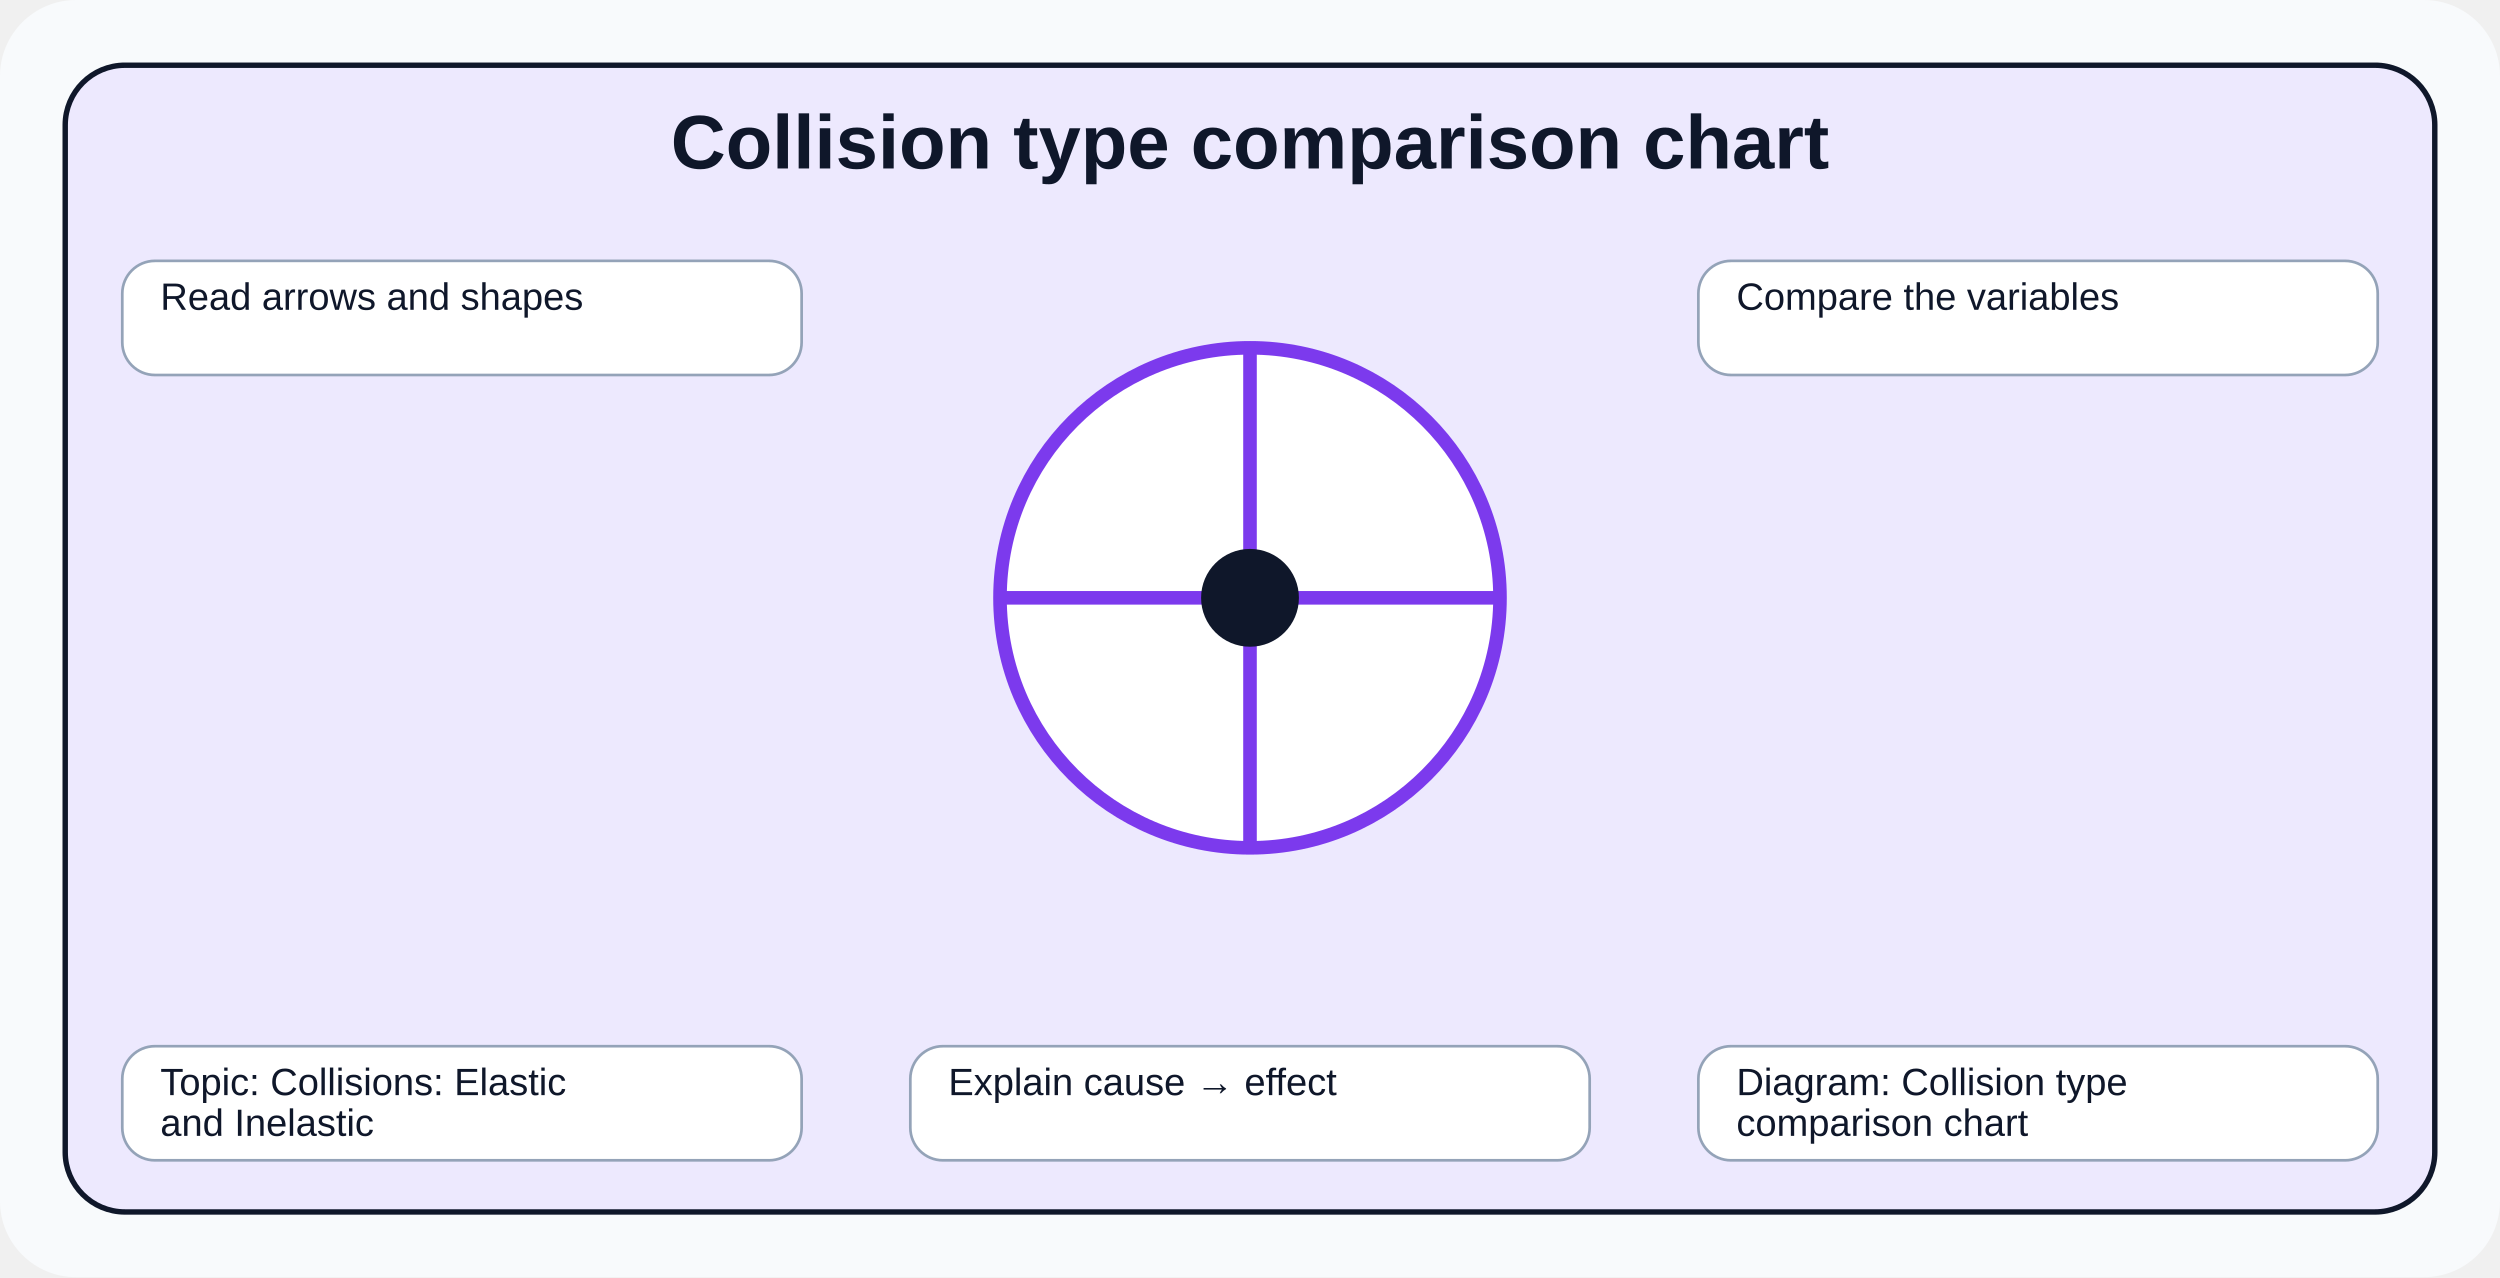
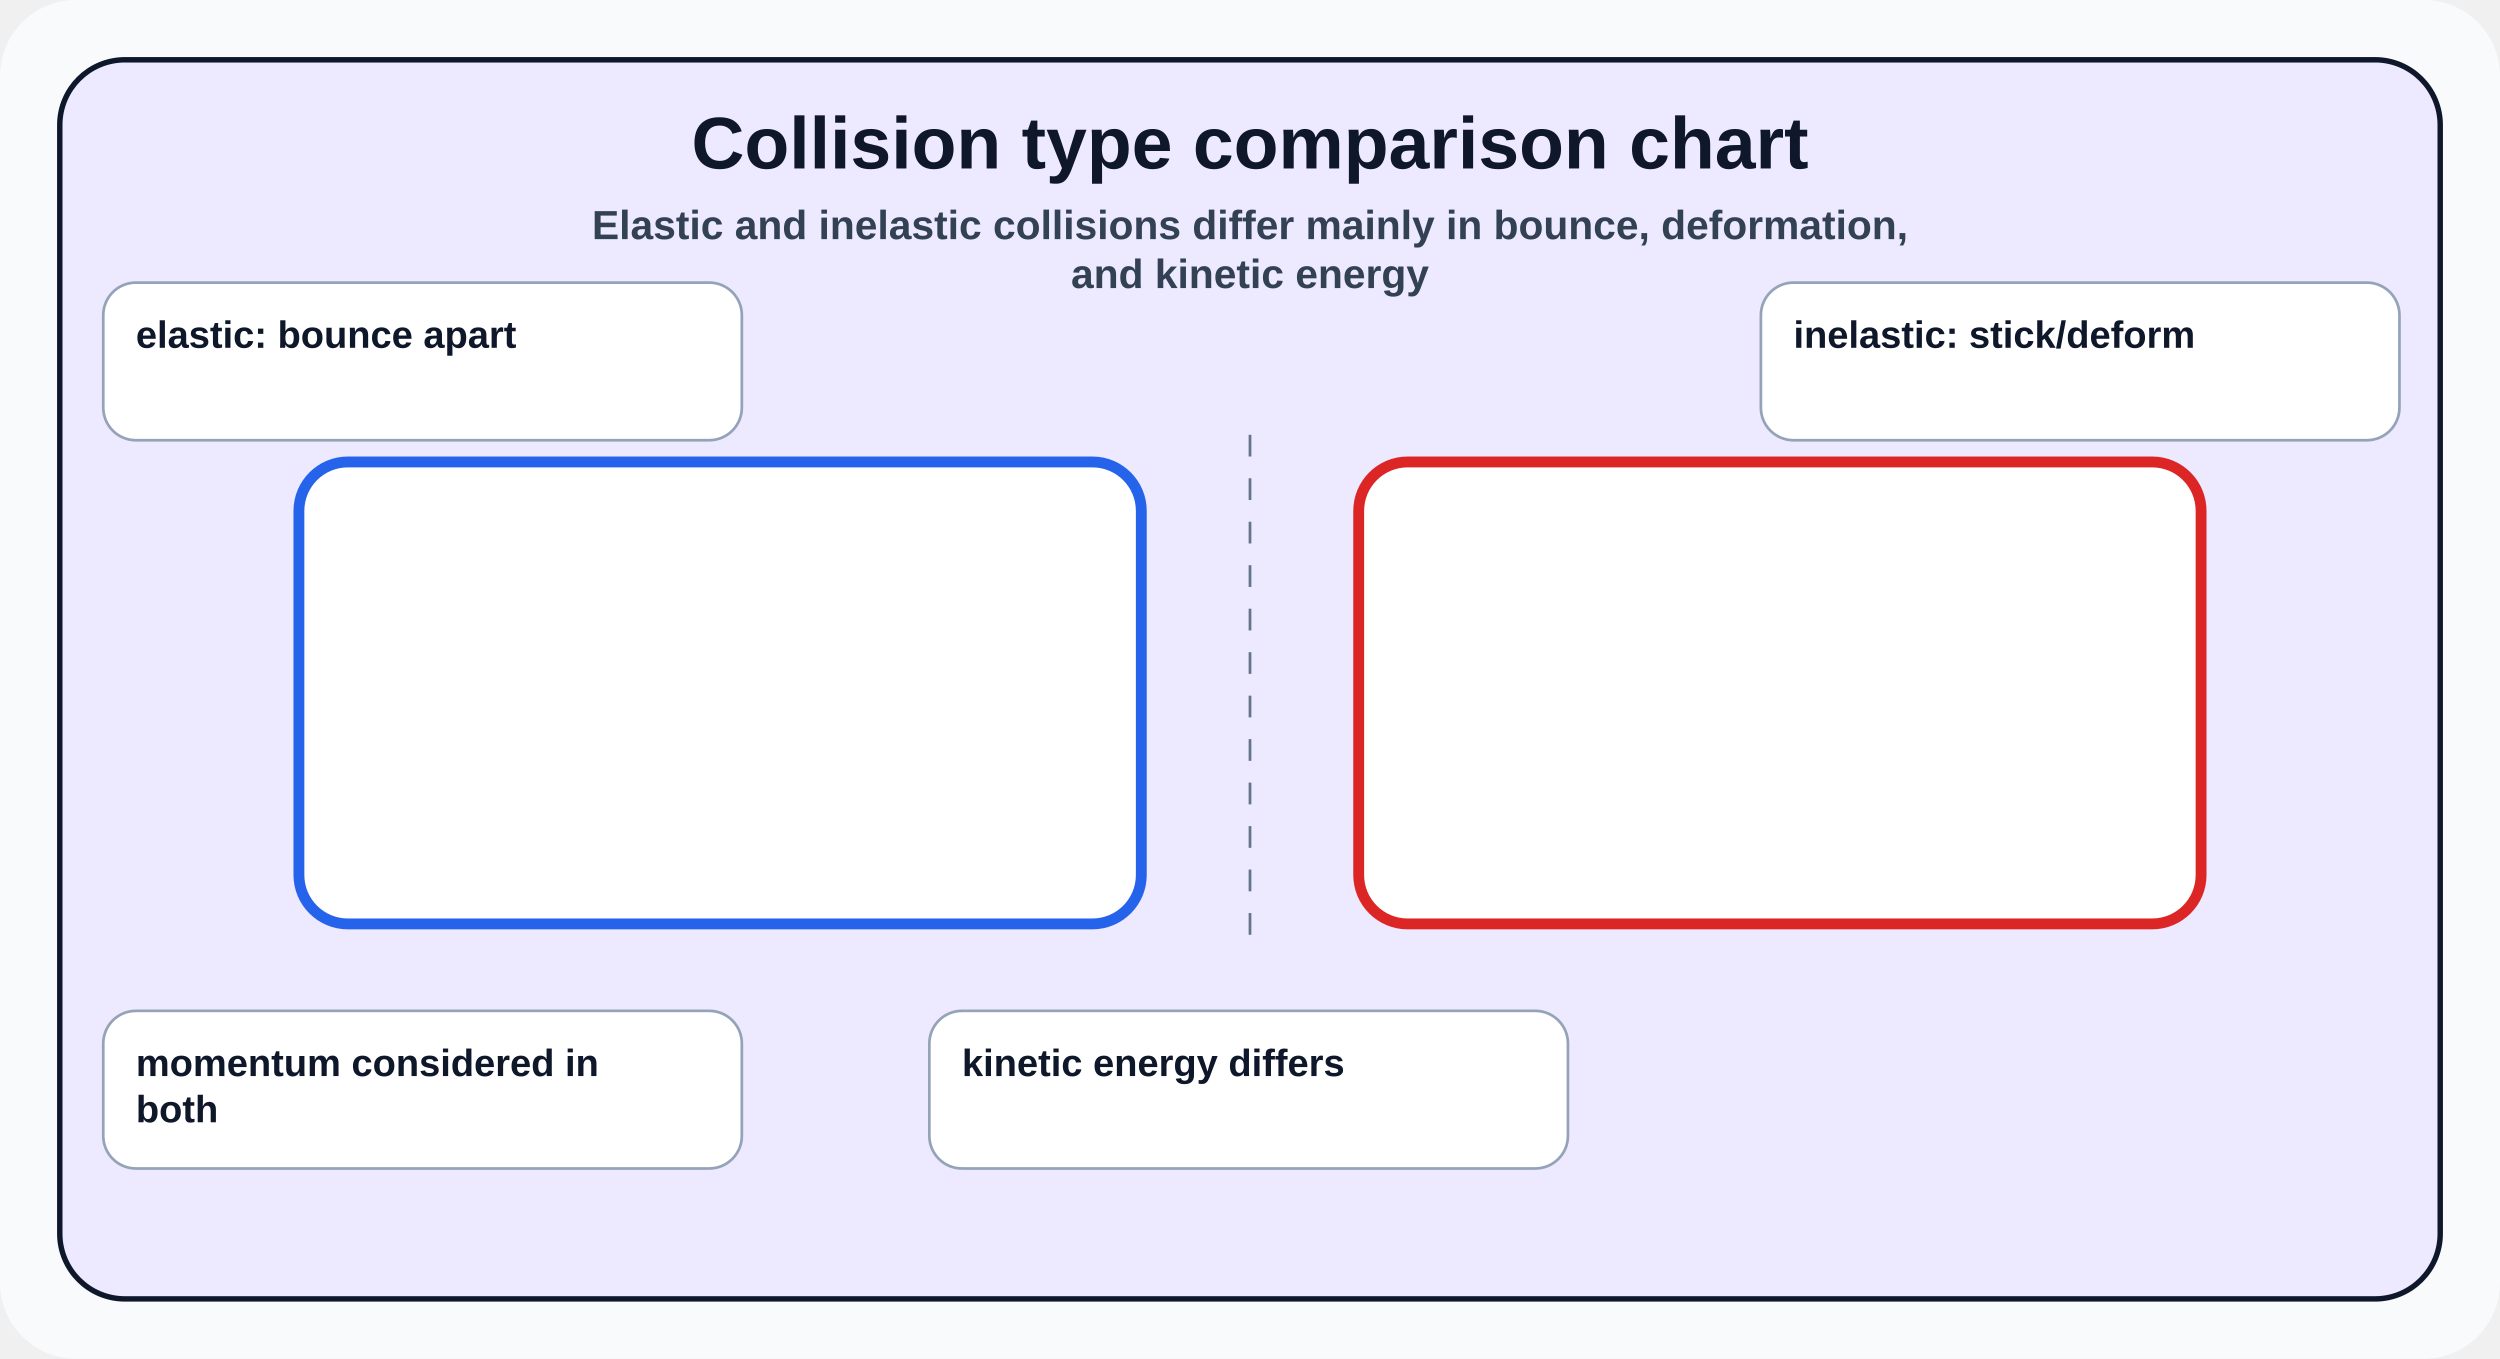
- <svg xmlns="http://www.w3.org/2000/svg" width="100%" height="470" viewBox="0 0 920 470" role="img" aria-labelledby="title desc">
-   <rect width="920" height="470" rx="28" fill="#f8fafc" />
-   <rect x="24" y="24" width="872" height="422" rx="22" fill="#ede9fe" stroke="#0f172a" stroke-width="2" />
-   <text x="460" y="62" text-anchor="middle" font-family="Arial, sans-serif" font-size="28" font-weight="700" fill="#0f172a">Collision type comparison chart</text>
-   <circle cx="460" cy="220" r="92" fill="#ffffff" stroke="#7c3aed" stroke-width="5" />
-   <path d="M460 128 L460 312 M368 220 L552 220" stroke="#7c3aed" stroke-width="5" />
-   <circle cx="460" cy="220" r="18" fill="#0f172a" />
-   <rect x="45" y="385" width="250" height="42" rx="12" fill="#ffffff" stroke="#94a3b8" />
-   <text x="59" y="403" font-family="Arial, sans-serif" font-size="14" fill="#0f172a">Topic: Collisions: Elastic</text>
-   <text x="59" y="418" font-family="Arial, sans-serif" font-size="14" fill="#0f172a">and Inelastic</text>
-   <rect x="625" y="385" width="250" height="42" rx="12" fill="#ffffff" stroke="#94a3b8" />
-   <text x="639" y="403" font-family="Arial, sans-serif" font-size="14" fill="#0f172a">Diagram: Collision type</text>
-   <text x="639" y="418" font-family="Arial, sans-serif" font-size="14" fill="#0f172a">comparison chart</text>
-   <rect x="45" y="96" width="250" height="42" rx="12" fill="#ffffff" stroke="#94a3b8" />
-   <text x="59" y="114" font-family="Arial, sans-serif" font-size="14" fill="#0f172a">Read arrows and shapes</text>
-   <rect x="625" y="96" width="250" height="42" rx="12" fill="#ffffff" stroke="#94a3b8" />
-   <text x="639" y="114" font-family="Arial, sans-serif" font-size="14" fill="#0f172a">Compare the variables</text>
-   <rect x="335" y="385" width="250" height="42" rx="12" fill="#ffffff" stroke="#94a3b8" />
-   <text x="349" y="403" font-family="Arial, sans-serif" font-size="14" fill="#0f172a">Explain cause → effect</text>
+ <svg xmlns="http://www.w3.org/2000/svg" width="100%" height="500" viewBox="0 0 920 500" role="img" aria-labelledby="title desc">
+   <rect width="920" height="500" rx="28" fill="#f8fafc" />
+   <rect x="22" y="22" width="876" height="456" rx="24" fill="#ede9fe" stroke="#0f172a" stroke-width="2" />
+   <text x="460" y="62" text-anchor="middle" font-family="Arial, sans-serif" font-size="27" font-weight="800" fill="#0f172a">Collision type comparison chart</text>
+   <text x="460" y="88" text-anchor="middle" font-family="Arial, sans-serif" font-size="15" font-weight="600" fill="#334155">Elastic and inelastic collisions differ mainly in bounce, deformation,</text>
+   <text x="460" y="106" text-anchor="middle" font-family="Arial, sans-serif" font-size="15" font-weight="600" fill="#334155">and kinetic energy</text>
+   <rect x="110" y="170" width="310" height="170" rx="18" fill="#ffffff" stroke="#2563eb" stroke-width="4" />
+   <rect x="500" y="170" width="310" height="170" rx="18" fill="#ffffff" stroke="#dc2626" stroke-width="4" />
+   <line x1="460" y1="160" x2="460" y2="350" stroke="#64748b" stroke-dasharray="8 8" />
+   <rect x="38" y="104" width="235" height="58" rx="12" fill="#ffffff" stroke="#94a3b8" />
+   <text x="50" y="128" text-anchor="start" font-family="Arial, sans-serif" font-size="14" font-weight="600" fill="#0f172a">elastic: bounce apart</text>
+   <rect x="648" y="104" width="235" height="58" rx="12" fill="#ffffff" stroke="#94a3b8" />
+   <text x="660" y="128" text-anchor="start" font-family="Arial, sans-serif" font-size="14" font-weight="600" fill="#0f172a">inelastic: stick/deform</text>
+   <rect x="38" y="372" width="235" height="58" rx="12" fill="#ffffff" stroke="#94a3b8" />
+   <text x="50" y="396" text-anchor="start" font-family="Arial, sans-serif" font-size="14" font-weight="600" fill="#0f172a">momentum considered in</text>
+   <text x="50" y="413" text-anchor="start" font-family="Arial, sans-serif" font-size="14" font-weight="600" fill="#0f172a">both</text>
+   <rect x="342" y="372" width="235" height="58" rx="12" fill="#ffffff" stroke="#94a3b8" />
+   <text x="354" y="396" text-anchor="start" font-family="Arial, sans-serif" font-size="14" font-weight="600" fill="#0f172a">kinetic energy differs</text>
</svg>
